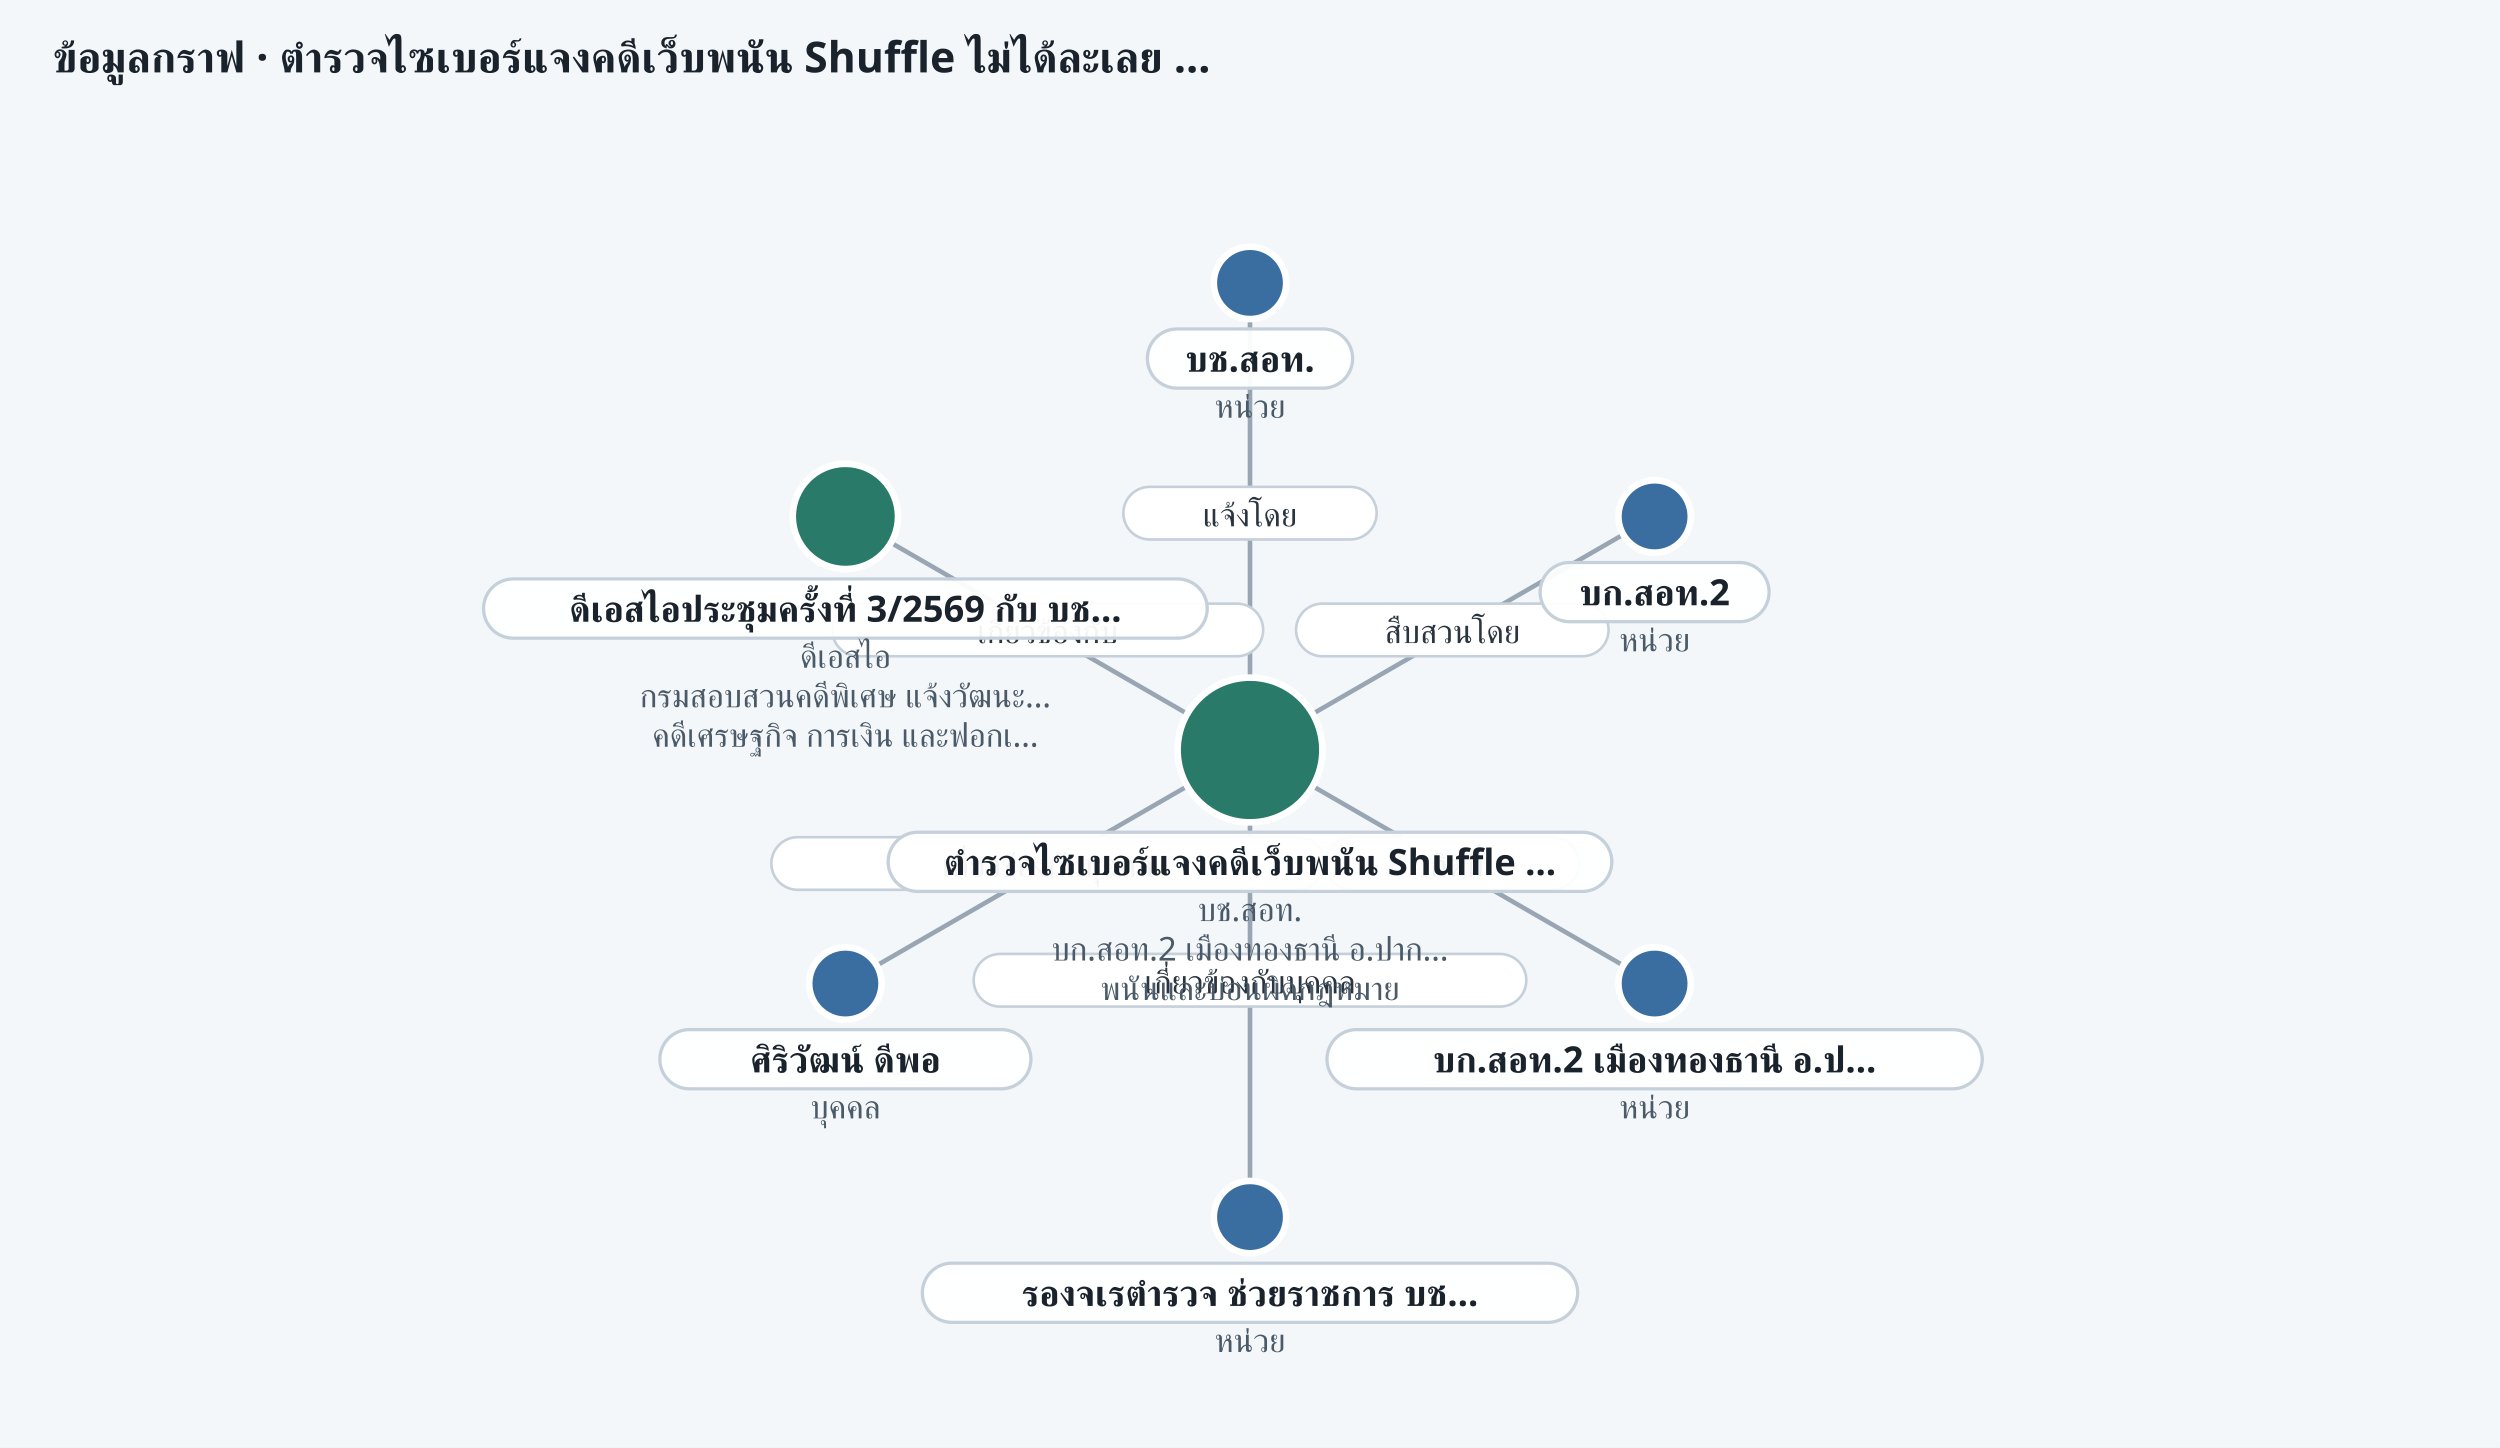
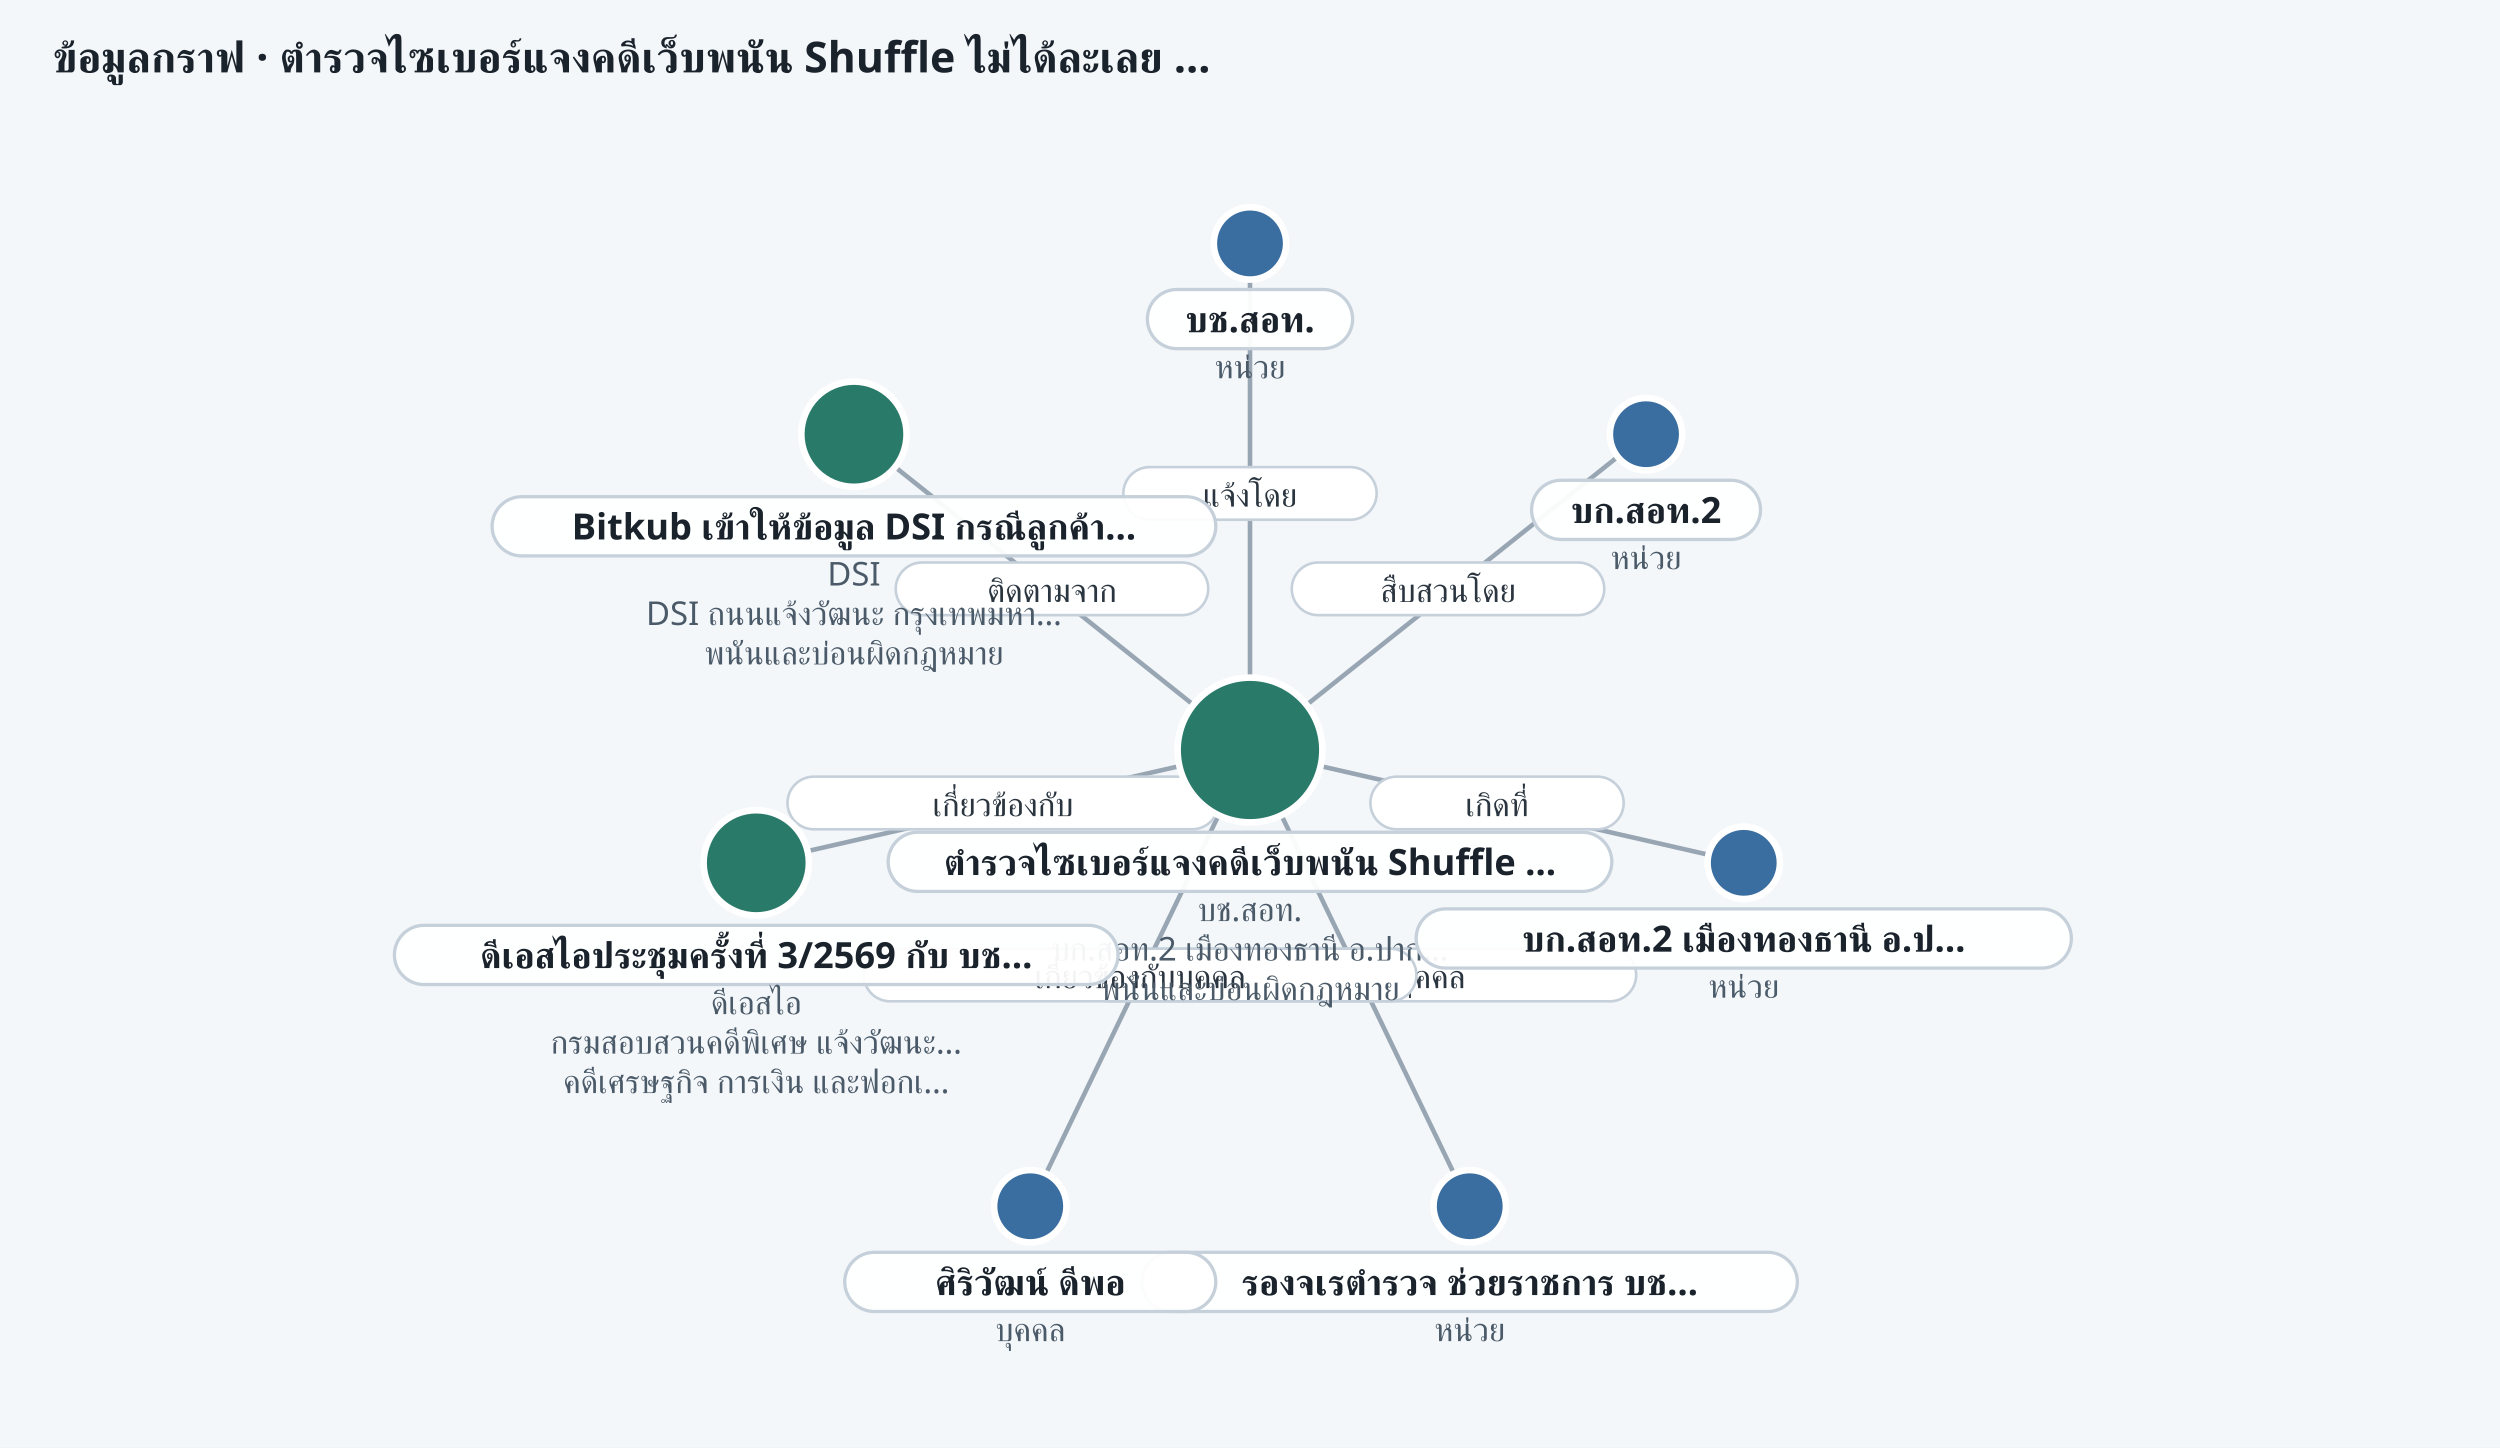
<svg xmlns="http://www.w3.org/2000/svg" width="760" height="440" viewBox="0 0 760 440" role="img" aria-label="ego graph 20261103-gamble-01">
  <rect width="100%" height="100%" fill="#f4f7fa" />
  <text x="16" y="22" font-size="13" font-weight="700" fill="#1a222c" font-family="Sarabun, Anuphan, sans-serif">ข้อมูลกราฟ · ตำรวจไซเบอร์แจงคดีเว็บพนัน Shuffle ไม่ได้ละเลย …</text>
-   <line x1="380.0" y1="228.0" x2="380.0" y2="86.0" stroke="#7a8a9a" stroke-width="1.4" opacity="0.75" />
-   <rect x="341.5" y="148.0" width="77.0" height="16" rx="8" fill="#fff" stroke="#c5d0da" stroke-width="0.8" />
-   <text x="380.0" y="160.0" text-anchor="middle" font-size="10" fill="#2a3540" font-family="Sarabun, Anuphan, sans-serif">แจ้งโดย</text>
-   <line x1="380.0" y1="228.0" x2="503.0" y2="157.0" stroke="#7a8a9a" stroke-width="1.4" opacity="0.75" />
-   <rect x="394.0" y="183.5" width="95.0" height="16" rx="8" fill="#fff" stroke="#c5d0da" stroke-width="0.8" />
-   <text x="441.5" y="195.5" text-anchor="middle" font-size="10" fill="#2a3540" font-family="Sarabun, Anuphan, sans-serif">สืบสวนโดย</text>
-   <line x1="380.0" y1="228.0" x2="503.0" y2="299.0" stroke="#7a8a9a" stroke-width="1.4" opacity="0.75" />
-   <rect x="403.0" y="254.5" width="77.0" height="16" rx="8" fill="#fff" stroke="#c5d0da" stroke-width="0.8" />
-   <text x="441.5" y="266.5" text-anchor="middle" font-size="10" fill="#2a3540" font-family="Sarabun, Anuphan, sans-serif">เกิดที่</text>
-   <line x1="380.0" y1="228.0" x2="380.0" y2="370.0" stroke="#7a8a9a" stroke-width="1.4" opacity="0.75" />
-   <rect x="296.0" y="290.0" width="168.0" height="16" rx="8" fill="#fff" stroke="#c5d0da" stroke-width="0.8" />
-   <text x="380.0" y="302.0" text-anchor="middle" font-size="10" fill="#2a3540" font-family="Sarabun, Anuphan, sans-serif">เกี่ยวข้องกับบุคคล</text>
-   <line x1="380.0" y1="228.0" x2="257.0" y2="299.0" stroke="#7a8a9a" stroke-width="1.4" opacity="0.75" />
-   <rect x="234.5" y="254.5" width="168.0" height="16" rx="8" fill="#fff" stroke="#c5d0da" stroke-width="0.8" />
-   <text x="318.5" y="266.5" text-anchor="middle" font-size="10" fill="#2a3540" font-family="Sarabun, Anuphan, sans-serif">เกี่ยวข้องกับบุคคล</text>
-   <line x1="257.0" y1="157.0" x2="380.0" y2="228.0" stroke="#7a8a9a" stroke-width="1.4" opacity="0.75" />
-   <rect x="253.0" y="183.5" width="131.0" height="16" rx="8" fill="#fff" stroke="#c5d0da" stroke-width="0.8" />
-   <text x="318.5" y="195.5" text-anchor="middle" font-size="10" fill="#2a3540" font-family="Sarabun, Anuphan, sans-serif">เกี่ยวข้องกับ</text>
+   <line x1="380.0" y1="228.0" x2="380.0" y2="74.0" stroke="#7a8a9a" stroke-width="1.4" opacity="0.75" />
+   <rect x="341.5" y="142.0" width="77.0" height="16" rx="8" fill="#fff" stroke="#c5d0da" stroke-width="0.8" />
+   <text x="380.0" y="154.0" text-anchor="middle" font-size="10" fill="#2a3540" font-family="Sarabun, Anuphan, sans-serif">แจ้งโดย</text>
+   <line x1="380.0" y1="228.0" x2="500.4" y2="132.0" stroke="#7a8a9a" stroke-width="1.4" opacity="0.75" />
+   <rect x="392.7" y="171.0" width="95.0" height="16" rx="8" fill="#fff" stroke="#c5d0da" stroke-width="0.8" />
+   <text x="440.2" y="183.0" text-anchor="middle" font-size="10" fill="#2a3540" font-family="Sarabun, Anuphan, sans-serif">สืบสวนโดย</text>
+   <line x1="380.0" y1="228.0" x2="530.1" y2="262.3" stroke="#7a8a9a" stroke-width="1.4" opacity="0.75" />
+   <rect x="416.6" y="236.1" width="77.0" height="16" rx="8" fill="#fff" stroke="#c5d0da" stroke-width="0.8" />
+   <text x="455.1" y="248.1" text-anchor="middle" font-size="10" fill="#2a3540" font-family="Sarabun, Anuphan, sans-serif">เกิดที่</text>
+   <line x1="380.0" y1="228.0" x2="446.8" y2="366.7" stroke="#7a8a9a" stroke-width="1.4" opacity="0.75" />
+   <rect x="329.4" y="288.4" width="168.0" height="16" rx="8" fill="#fff" stroke="#c5d0da" stroke-width="0.8" />
+   <text x="413.4" y="300.4" text-anchor="middle" font-size="10" fill="#2a3540" font-family="Sarabun, Anuphan, sans-serif">เกี่ยวข้องกับบุคคล</text>
+   <line x1="380.0" y1="228.0" x2="313.2" y2="366.7" stroke="#7a8a9a" stroke-width="1.4" opacity="0.75" />
+   <rect x="262.6" y="288.4" width="168.0" height="16" rx="8" fill="#fff" stroke="#c5d0da" stroke-width="0.8" />
+   <text x="346.6" y="300.4" text-anchor="middle" font-size="10" fill="#2a3540" font-family="Sarabun, Anuphan, sans-serif">เกี่ยวข้องกับบุคคล</text>
+   <line x1="229.9" y1="262.3" x2="380.0" y2="228.0" stroke="#7a8a9a" stroke-width="1.4" opacity="0.75" />
+   <rect x="239.4" y="236.1" width="131.0" height="16" rx="8" fill="#fff" stroke="#c5d0da" stroke-width="0.8" />
+   <text x="304.9" y="248.1" text-anchor="middle" font-size="10" fill="#2a3540" font-family="Sarabun, Anuphan, sans-serif">เกี่ยวข้องกับ</text>
+   <line x1="259.6" y1="132.0" x2="380.0" y2="228.0" stroke="#7a8a9a" stroke-width="1.4" opacity="0.75" />
+   <rect x="272.3" y="171.0" width="95.0" height="16" rx="8" fill="#fff" stroke="#c5d0da" stroke-width="0.8" />
+   <text x="319.8" y="183.0" text-anchor="middle" font-size="10" fill="#2a3540" font-family="Sarabun, Anuphan, sans-serif">ติดตามจาก</text>
  <circle cx="380.0" cy="228.0" r="22" fill="#2a7a6a" stroke="#fff" stroke-width="2" />
  <rect x="270.0" y="253.0" width="220.0" height="18" rx="9" fill="rgba(255,255,255,0.94)" stroke="#c5d0da" />
  <text x="380.0" y="266.0" text-anchor="middle" font-size="11" font-weight="600" fill="#1a222c" font-family="Sarabun, Anuphan, sans-serif">ตำรวจไซเบอร์แจงคดีเว็บพนัน Shuffle …</text>
  <text x="380.0" y="280.0" text-anchor="middle" font-size="10" fill="#4a5a68" font-family="Sarabun, Anuphan, sans-serif">บช.สอท.</text>
  <text x="380.0" y="292.0" text-anchor="middle" font-size="10" fill="#4a5a68" font-family="Sarabun, Anuphan, sans-serif">บก.สอท.2 เมืองทองธานี อ.ปาก…</text>
  <text x="380.0" y="304.0" text-anchor="middle" font-size="10" fill="#4a5a68" font-family="Sarabun, Anuphan, sans-serif">พนันและบ่อนผิดกฎหมาย</text>
-   <circle cx="380.0" cy="86.0" r="11" fill="#3a6ea0" stroke="#fff" stroke-width="2" />
-   <rect x="348.8" y="100.0" width="62.4" height="18" rx="9" fill="rgba(255,255,255,0.94)" stroke="#c5d0da" />
-   <text x="380.0" y="113.0" text-anchor="middle" font-size="11" font-weight="600" fill="#1a222c" font-family="Sarabun, Anuphan, sans-serif">บช.สอท.</text>
-   <text x="380.0" y="127.0" text-anchor="middle" font-size="10" fill="#4a5a68" font-family="Sarabun, Anuphan, sans-serif">หน่วย</text>
-   <circle cx="503.0" cy="157.0" r="11" fill="#3a6ea0" stroke="#fff" stroke-width="2" />
-   <rect x="468.2" y="171.0" width="69.6" height="18" rx="9" fill="rgba(255,255,255,0.94)" stroke="#c5d0da" />
-   <text x="503.0" y="184.0" text-anchor="middle" font-size="11" font-weight="600" fill="#1a222c" font-family="Sarabun, Anuphan, sans-serif">บก.สอท.2</text>
-   <text x="503.0" y="198.0" text-anchor="middle" font-size="10" fill="#4a5a68" font-family="Sarabun, Anuphan, sans-serif">หน่วย</text>
-   <circle cx="503.0" cy="299.0" r="11" fill="#3a6ea0" stroke="#fff" stroke-width="2" />
-   <rect x="403.4" y="313.0" width="199.2" height="18" rx="9" fill="rgba(255,255,255,0.94)" stroke="#c5d0da" />
-   <text x="503.0" y="326.0" text-anchor="middle" font-size="11" font-weight="600" fill="#1a222c" font-family="Sarabun, Anuphan, sans-serif">บก.สอท.2 เมืองทองธานี อ.ป…</text>
-   <text x="503.0" y="340.0" text-anchor="middle" font-size="10" fill="#4a5a68" font-family="Sarabun, Anuphan, sans-serif">หน่วย</text>
-   <circle cx="380.0" cy="370.0" r="11" fill="#3a6ea0" stroke="#fff" stroke-width="2" />
-   <rect x="280.4" y="384.0" width="199.2" height="18" rx="9" fill="rgba(255,255,255,0.94)" stroke="#c5d0da" />
-   <text x="380.0" y="397.0" text-anchor="middle" font-size="11" font-weight="600" fill="#1a222c" font-family="Sarabun, Anuphan, sans-serif">รองจเรตำรวจ ช่วยราชการ บช…</text>
-   <text x="380.0" y="411.0" text-anchor="middle" font-size="10" fill="#4a5a68" font-family="Sarabun, Anuphan, sans-serif">หน่วย</text>
-   <circle cx="257.0" cy="299.0" r="11" fill="#3a6ea0" stroke="#fff" stroke-width="2" />
-   <rect x="200.6" y="313.0" width="112.8" height="18" rx="9" fill="rgba(255,255,255,0.94)" stroke="#c5d0da" />
-   <text x="257.0" y="326.0" text-anchor="middle" font-size="11" font-weight="600" fill="#1a222c" font-family="Sarabun, Anuphan, sans-serif">ศิริวัฒน์ ดีพอ</text>
-   <text x="257.0" y="340.0" text-anchor="middle" font-size="10" fill="#4a5a68" font-family="Sarabun, Anuphan, sans-serif">บุคคล</text>
-   <circle cx="257.0" cy="157.0" r="16" fill="#2a7a6a" stroke="#fff" stroke-width="2" />
-   <rect x="147.0" y="176.0" width="220.0" height="18" rx="9" fill="rgba(255,255,255,0.94)" stroke="#c5d0da" />
-   <text x="257.0" y="189.0" text-anchor="middle" font-size="11" font-weight="600" fill="#1a222c" font-family="Sarabun, Anuphan, sans-serif">ดีเอสไอประชุมครั้งที่ 3/2569 กับ บช…</text>
-   <text x="257.0" y="203.0" text-anchor="middle" font-size="10" fill="#4a5a68" font-family="Sarabun, Anuphan, sans-serif">ดีเอสไอ</text>
-   <text x="257.0" y="215.0" text-anchor="middle" font-size="10" fill="#4a5a68" font-family="Sarabun, Anuphan, sans-serif">กรมสอบสวนคดีพิเศษ แจ้งวัฒนะ…</text>
-   <text x="257.0" y="227.0" text-anchor="middle" font-size="10" fill="#4a5a68" font-family="Sarabun, Anuphan, sans-serif">คดีเศรษฐกิจ การเงิน และฟอกเ…</text>
+   <circle cx="380.0" cy="74.0" r="11" fill="#3a6ea0" stroke="#fff" stroke-width="2" />
+   <rect x="348.8" y="88.0" width="62.4" height="18" rx="9" fill="rgba(255,255,255,0.94)" stroke="#c5d0da" />
+   <text x="380.0" y="101.0" text-anchor="middle" font-size="11" font-weight="600" fill="#1a222c" font-family="Sarabun, Anuphan, sans-serif">บช.สอท.</text>
+   <text x="380.0" y="115.0" text-anchor="middle" font-size="10" fill="#4a5a68" font-family="Sarabun, Anuphan, sans-serif">หน่วย</text>
+   <circle cx="500.4" cy="132.0" r="11" fill="#3a6ea0" stroke="#fff" stroke-width="2" />
+   <rect x="465.6" y="146.0" width="69.6" height="18" rx="9" fill="rgba(255,255,255,0.94)" stroke="#c5d0da" />
+   <text x="500.4" y="159.0" text-anchor="middle" font-size="11" font-weight="600" fill="#1a222c" font-family="Sarabun, Anuphan, sans-serif">บก.สอท.2</text>
+   <text x="500.4" y="173.0" text-anchor="middle" font-size="10" fill="#4a5a68" font-family="Sarabun, Anuphan, sans-serif">หน่วย</text>
+   <circle cx="530.1" cy="262.3" r="11" fill="#3a6ea0" stroke="#fff" stroke-width="2" />
+   <rect x="430.5" y="276.3" width="199.2" height="18" rx="9" fill="rgba(255,255,255,0.94)" stroke="#c5d0da" />
+   <text x="530.1" y="289.3" text-anchor="middle" font-size="11" font-weight="600" fill="#1a222c" font-family="Sarabun, Anuphan, sans-serif">บก.สอท.2 เมืองทองธานี อ.ป…</text>
+   <text x="530.1" y="303.3" text-anchor="middle" font-size="10" fill="#4a5a68" font-family="Sarabun, Anuphan, sans-serif">หน่วย</text>
+   <circle cx="446.8" cy="366.7" r="11" fill="#3a6ea0" stroke="#fff" stroke-width="2" />
+   <rect x="347.2" y="380.7" width="199.2" height="18" rx="9" fill="rgba(255,255,255,0.94)" stroke="#c5d0da" />
+   <text x="446.8" y="393.7" text-anchor="middle" font-size="11" font-weight="600" fill="#1a222c" font-family="Sarabun, Anuphan, sans-serif">รองจเรตำรวจ ช่วยราชการ บช…</text>
+   <text x="446.8" y="407.7" text-anchor="middle" font-size="10" fill="#4a5a68" font-family="Sarabun, Anuphan, sans-serif">หน่วย</text>
+   <circle cx="313.2" cy="366.7" r="11" fill="#3a6ea0" stroke="#fff" stroke-width="2" />
+   <rect x="256.8" y="380.7" width="112.8" height="18" rx="9" fill="rgba(255,255,255,0.94)" stroke="#c5d0da" />
+   <text x="313.2" y="393.7" text-anchor="middle" font-size="11" font-weight="600" fill="#1a222c" font-family="Sarabun, Anuphan, sans-serif">ศิริวัฒน์ ดีพอ</text>
+   <text x="313.2" y="407.7" text-anchor="middle" font-size="10" fill="#4a5a68" font-family="Sarabun, Anuphan, sans-serif">บุคคล</text>
+   <circle cx="229.9" cy="262.3" r="16" fill="#2a7a6a" stroke="#fff" stroke-width="2" />
+   <rect x="119.9" y="281.3" width="220.0" height="18" rx="9" fill="rgba(255,255,255,0.94)" stroke="#c5d0da" />
+   <text x="229.9" y="294.3" text-anchor="middle" font-size="11" font-weight="600" fill="#1a222c" font-family="Sarabun, Anuphan, sans-serif">ดีเอสไอประชุมครั้งที่ 3/2569 กับ บช…</text>
+   <text x="229.9" y="308.3" text-anchor="middle" font-size="10" fill="#4a5a68" font-family="Sarabun, Anuphan, sans-serif">ดีเอสไอ</text>
+   <text x="229.9" y="320.3" text-anchor="middle" font-size="10" fill="#4a5a68" font-family="Sarabun, Anuphan, sans-serif">กรมสอบสวนคดีพิเศษ แจ้งวัฒนะ…</text>
+   <text x="229.9" y="332.3" text-anchor="middle" font-size="10" fill="#4a5a68" font-family="Sarabun, Anuphan, sans-serif">คดีเศรษฐกิจ การเงิน และฟอกเ…</text>
+   <circle cx="259.6" cy="132.0" r="16" fill="#2a7a6a" stroke="#fff" stroke-width="2" />
+   <rect x="149.6" y="151.0" width="220.0" height="18" rx="9" fill="rgba(255,255,255,0.94)" stroke="#c5d0da" />
+   <text x="259.6" y="164.0" text-anchor="middle" font-size="11" font-weight="600" fill="#1a222c" font-family="Sarabun, Anuphan, sans-serif">Bitkub เข้าให้ข้อมูล DSI กรณีลูกค้า…</text>
+   <text x="259.6" y="178.0" text-anchor="middle" font-size="10" fill="#4a5a68" font-family="Sarabun, Anuphan, sans-serif">DSI</text>
+   <text x="259.6" y="190.0" text-anchor="middle" font-size="10" fill="#4a5a68" font-family="Sarabun, Anuphan, sans-serif">DSI ถนนแจ้งวัฒนะ กรุงเทพมหา…</text>
+   <text x="259.6" y="202.0" text-anchor="middle" font-size="10" fill="#4a5a68" font-family="Sarabun, Anuphan, sans-serif">พนันและบ่อนผิดกฎหมาย</text>
</svg>
